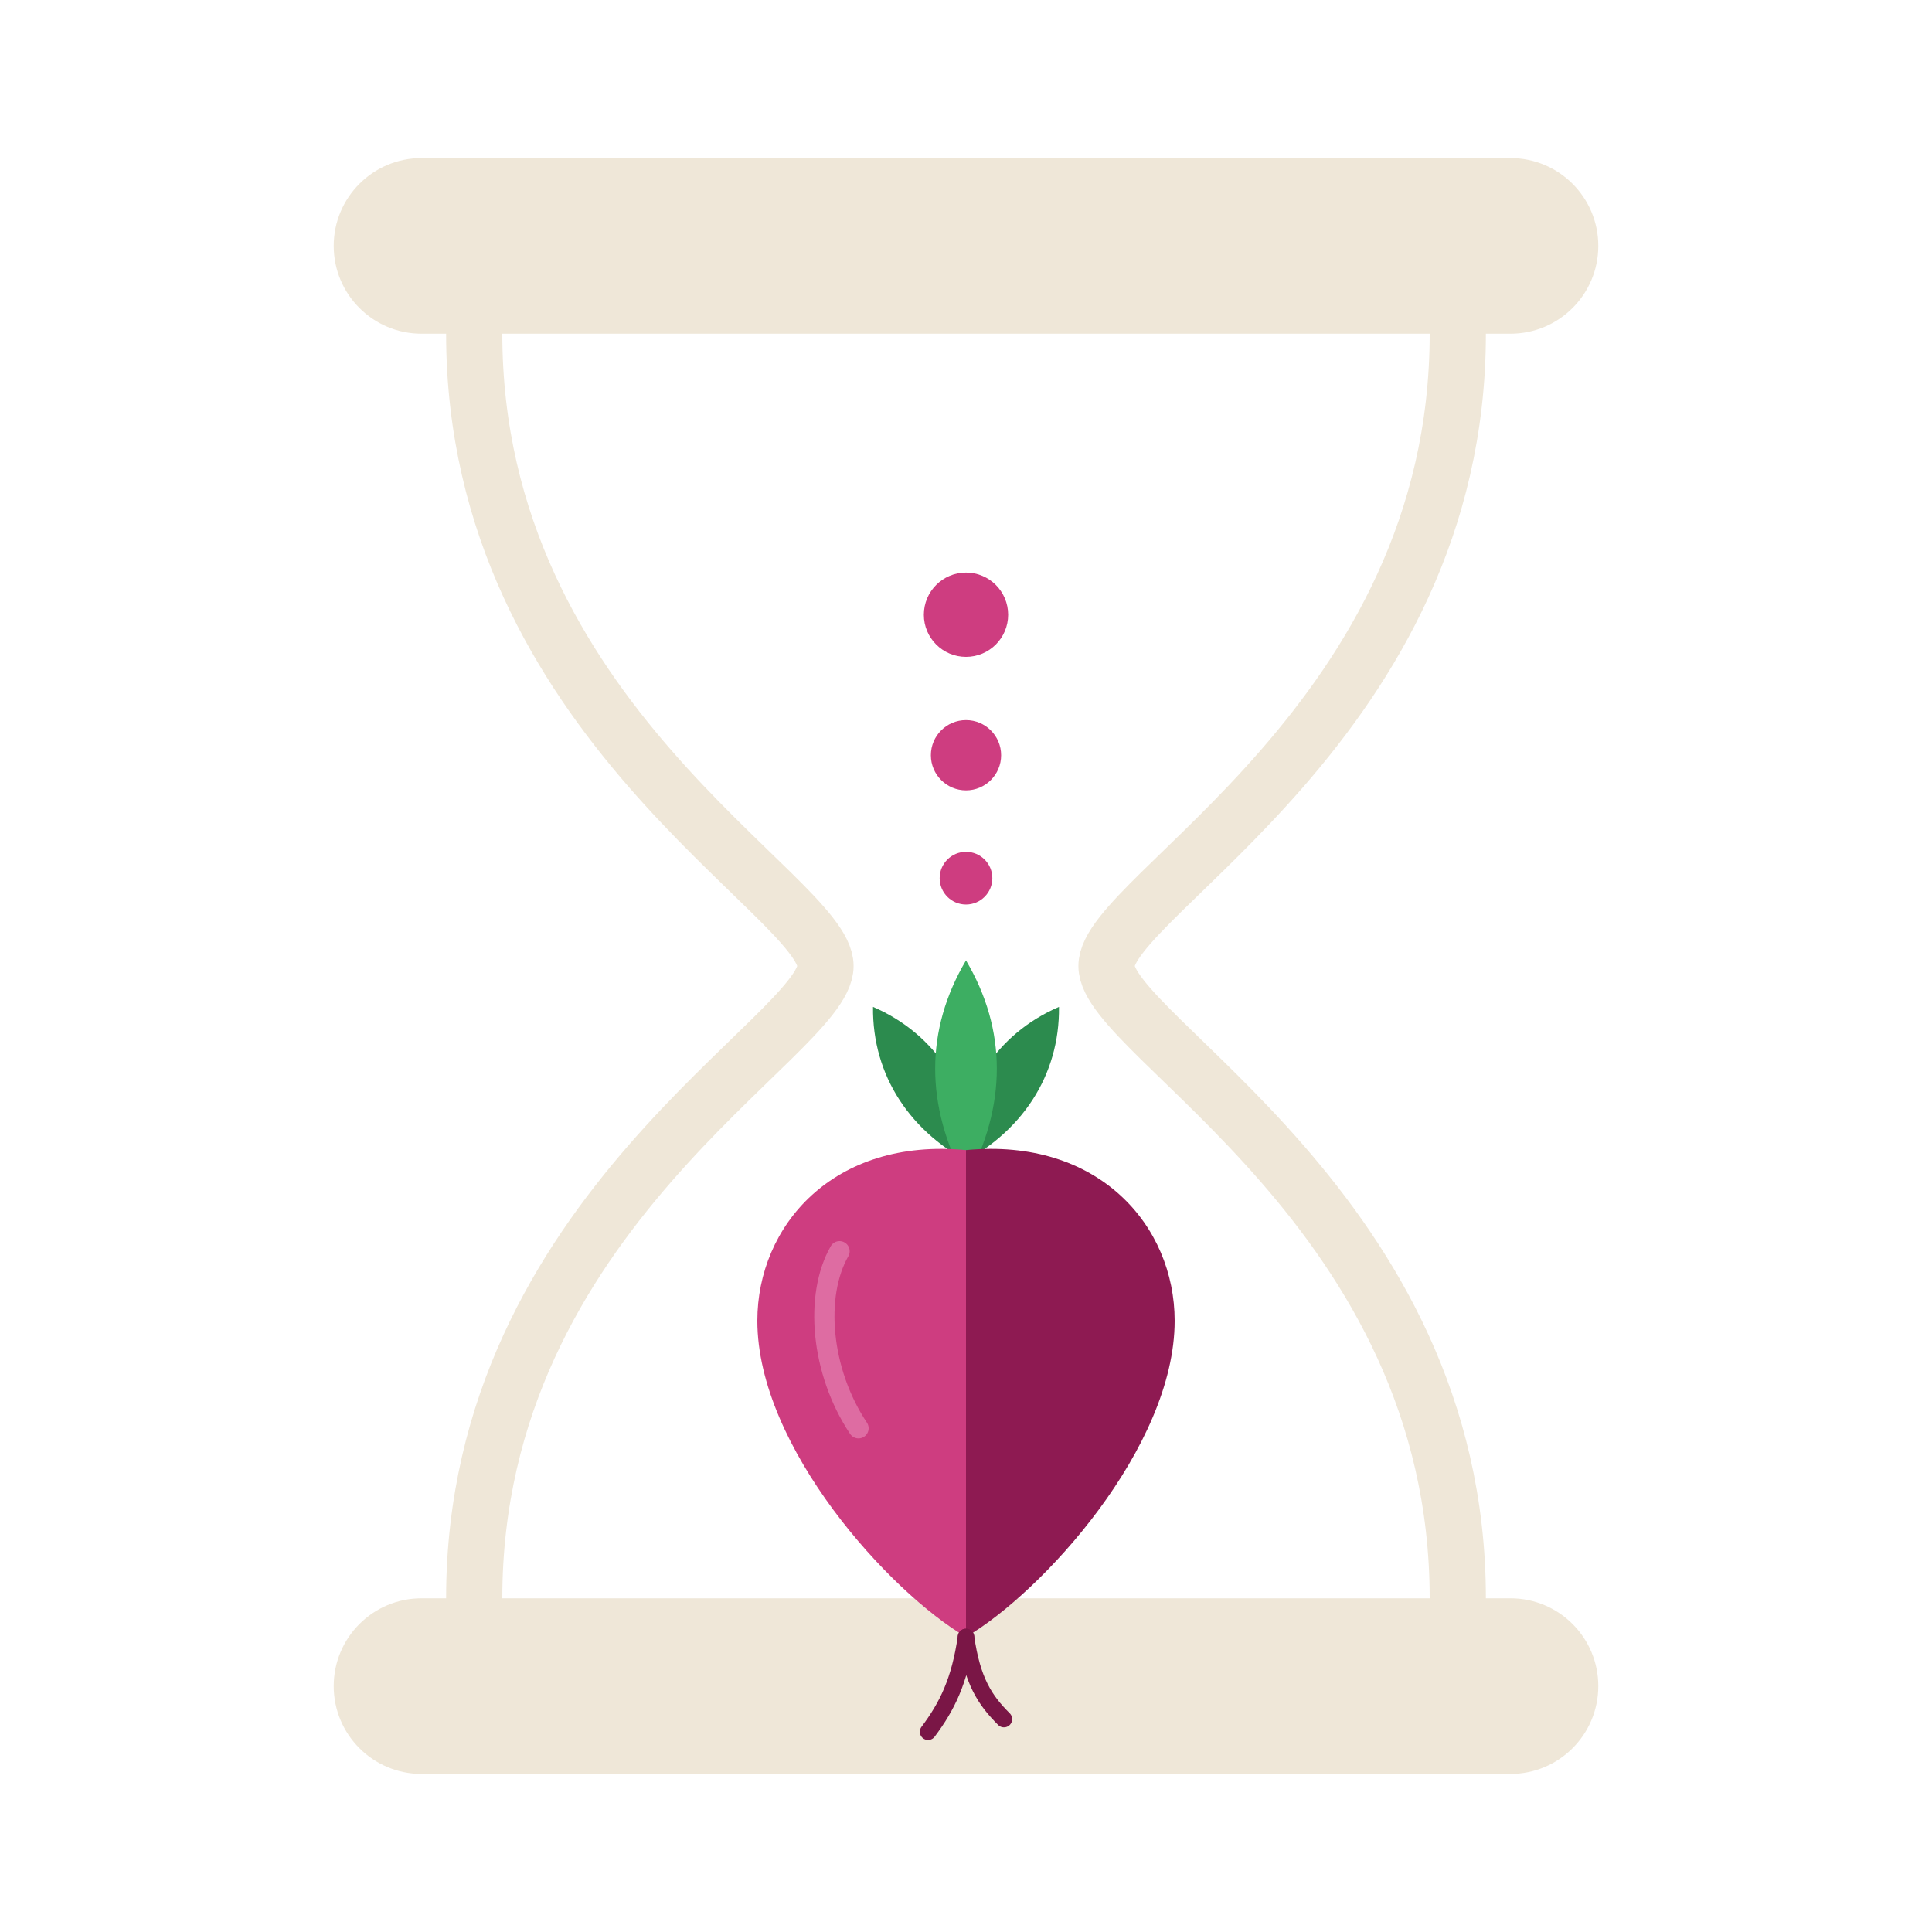
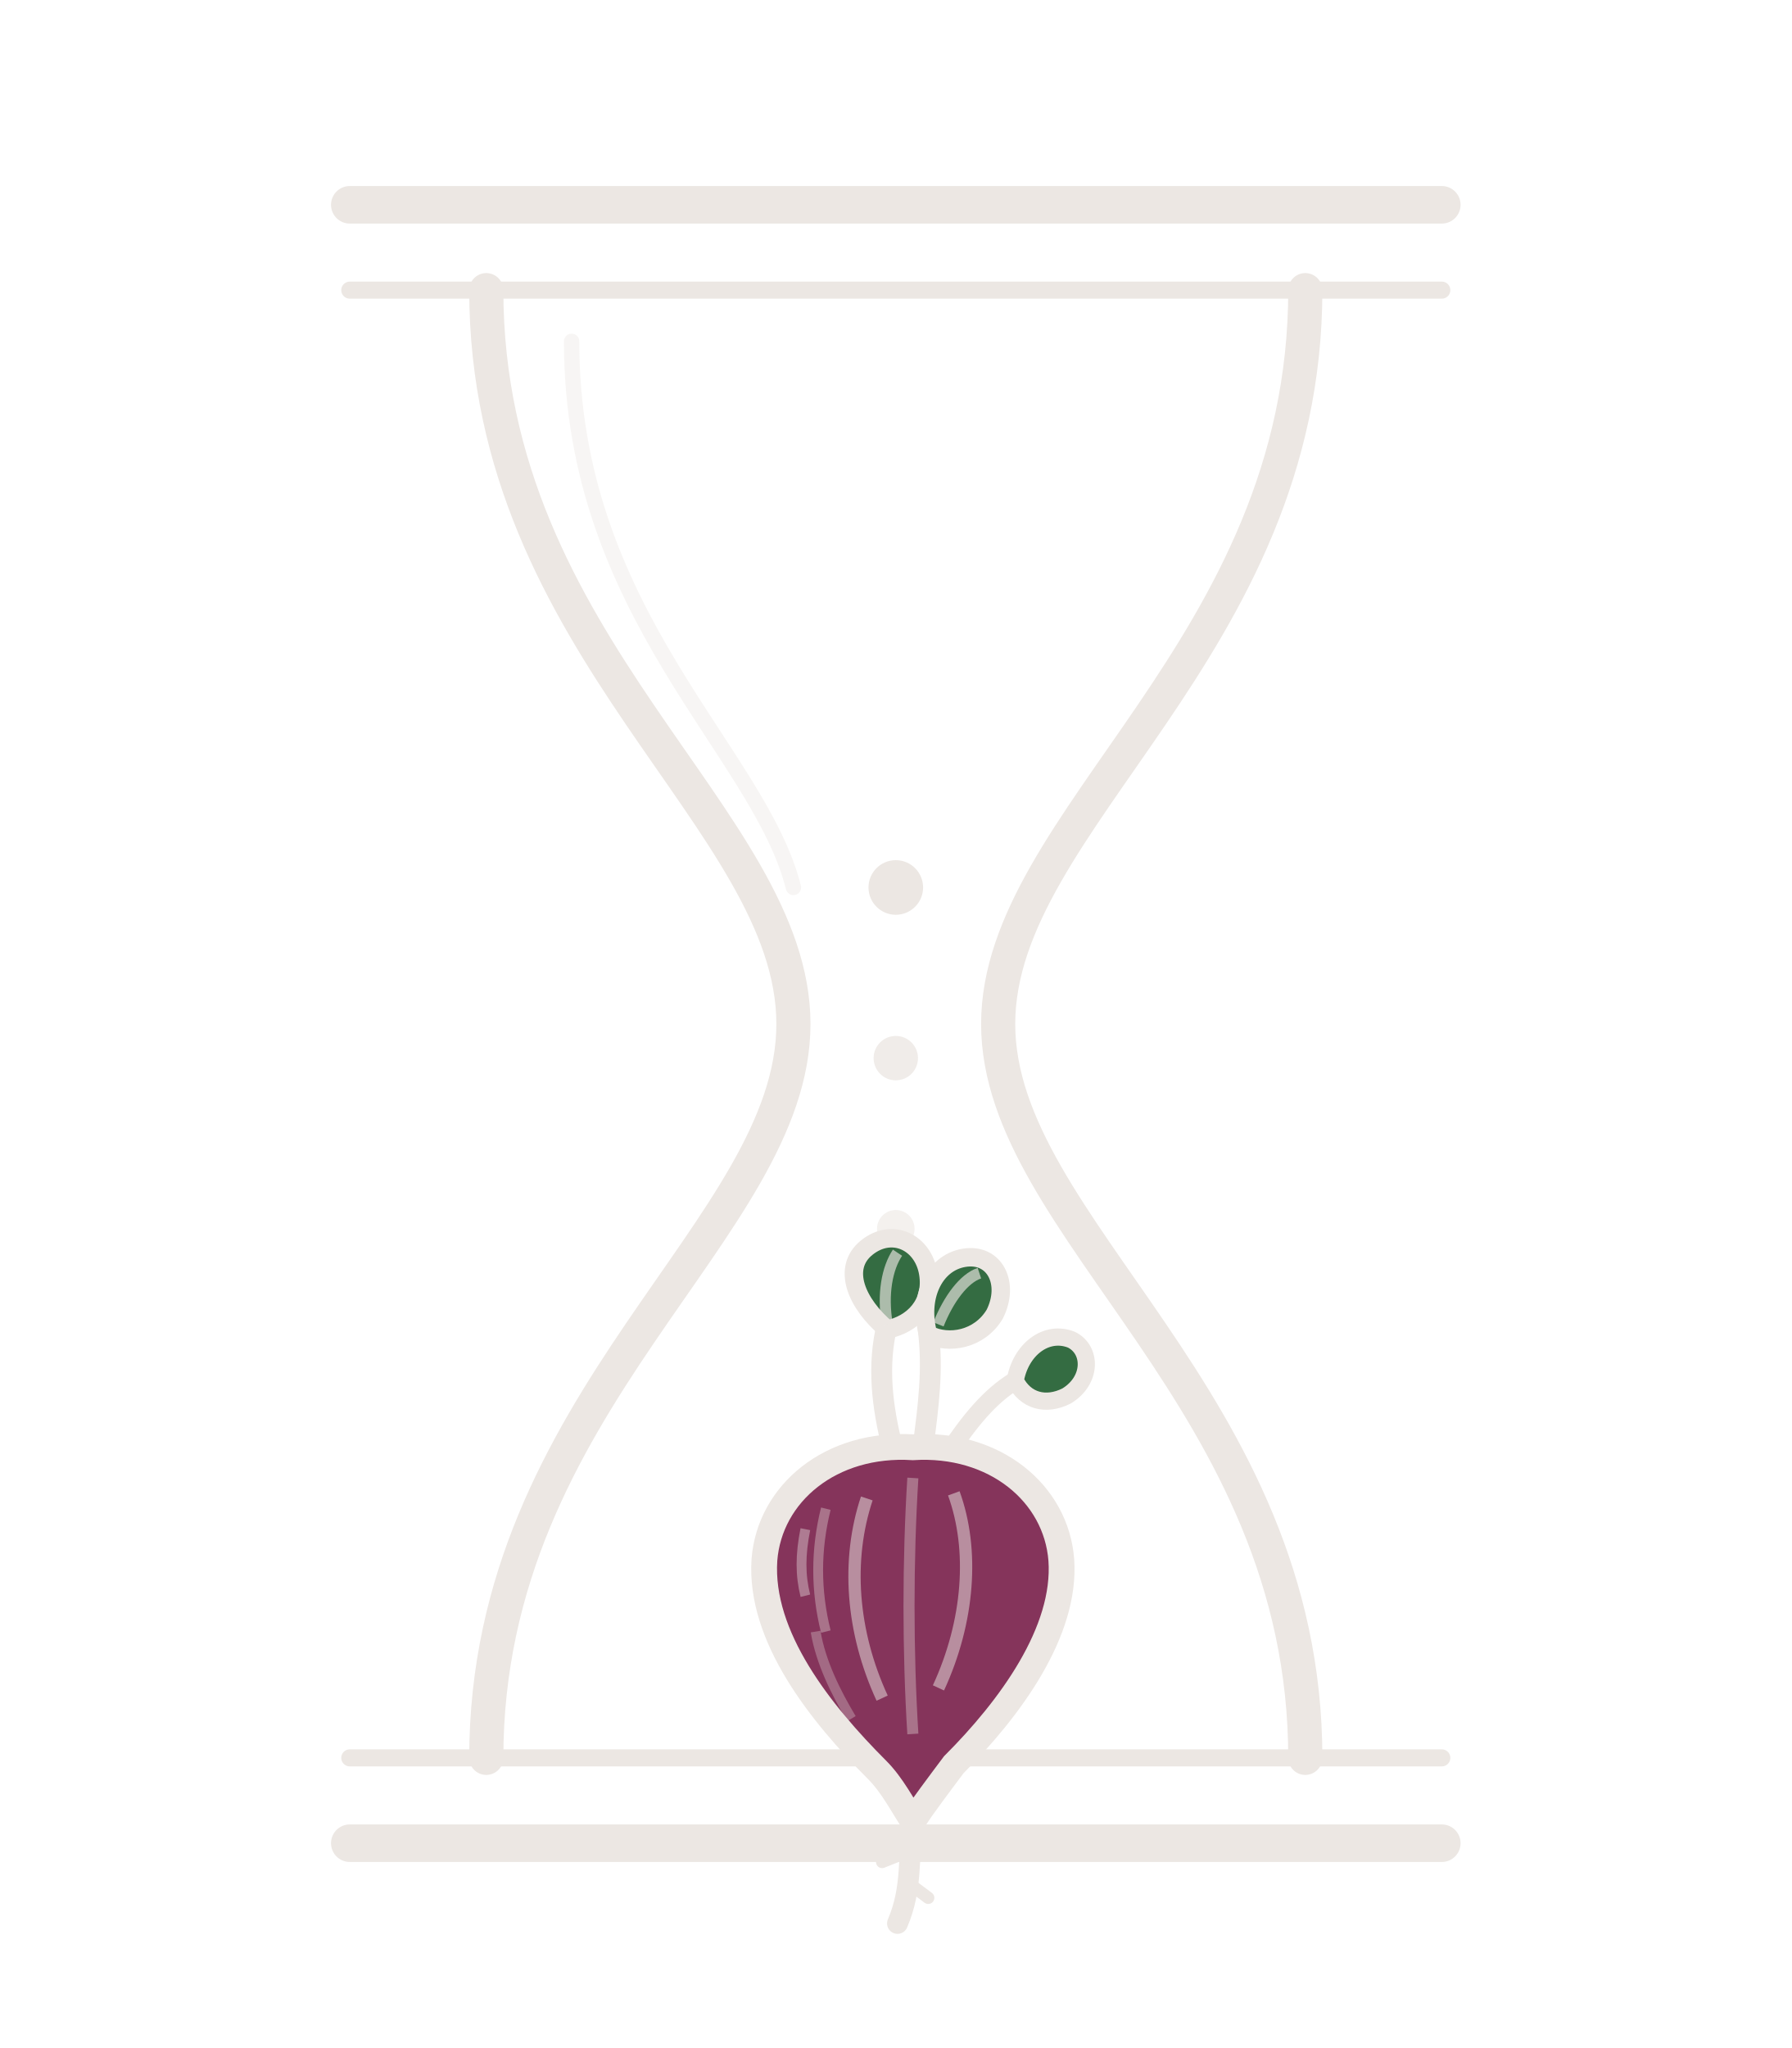
- <svg xmlns="http://www.w3.org/2000/svg" viewBox="45 47 110 110" width="110" height="110" fill="none">
-   <rect x="64" y="56" width="72" height="10" rx="5" fill="#EFE7D8" />
-   <rect x="64" y="138" width="72" height="10" rx="5" fill="#EFE7D8" />
-   <path d="M72,66 C72,88 92,98 92,102 C92,106 72,116 72,138 M128,66 C128,88 108,98 108,102 C108,106 128,116 128,138" stroke="#EFE7D8" stroke-width="3.2" fill="none" stroke-linecap="round" />
-   <circle cx="100" cy="82" r="2.4" fill="#CE3D80" />
-   <circle cx="100" cy="90" r="2" fill="#CE3D80" />
-   <circle cx="100" cy="97" r="1.5" fill="#CE3D80" />
-   <g transform="translate(100,124) scale(0.36) translate(-50,-62)">
-     <g transform="translate(50,30)">
-       <g transform="rotate(-33)">
-         <path d="M0,3 C-6,-7 -6,-18 0,-27 C6,-18 6,-7 0,3 Z" fill="#2C8B4E" />
-       </g>
-       <g transform="rotate(33)">
-         <path d="M0,3 C-6,-7 -6,-18 0,-27 C6,-18 6,-7 0,3 Z" fill="#2C8B4E" />
-       </g>
-       <path d="M0,5 C-6.5,-7 -6.5,-19 0,-30 C6.5,-19 6.5,-7 0,5 Z" fill="#3DAE62" />
-     </g>
-     <path d="M50,30 C29,28 17,42 17,57 C17,77 38,100 50,107 Z" fill="#CE3D80" />
-     <path d="M50,30 C71,28 83,42 83,57 C83,77 62,100 50,107 Z" fill="#8E1A52" />
-     <path d="M30,46 C26,53 27,65 33,74" stroke="#EE9CC4" stroke-width="3.2" stroke-linecap="round" opacity="0.5" />
-     <path d="M50,107 C49,114 47,118 44,122" stroke="#7A1646" stroke-width="2.6" stroke-linecap="round" />
-     <path d="M50,107 C51,114 53,117 56,120" stroke="#7A1646" stroke-width="2.6" stroke-linecap="round" />
+ <svg xmlns="http://www.w3.org/2000/svg" viewBox="30 14 84 120" width="105" height="120" fill="none">
+   <g stroke="#ECE7E3" fill="none" stroke-linecap="round">
+     <path d="M40,26 L104,26" stroke-width="2.2" />
+     <path d="M40,31 L104,31" stroke-width="1" />
+     <path d="M40,122 L104,122" stroke-width="2.2" />
+     <path d="M40,117 L104,117" stroke-width="1" />
+     <path d="M48,31 C48,52 66,62 66,74 C66,86 48,96 48,117" stroke-width="2" />
+     <path d="M96,31 C96,52 78,62 78,74 C78,86 96,96 96,117" stroke-width="2" />
+     <path d="M53,34 C53,50 64,58 66,66" stroke-width="0.9" opacity="0.4" />
+   </g>
+   <circle cx="72" cy="66" r="1.6" fill="#ECE7E3" />
+   <circle cx="72" cy="76" r="1.3" fill="#ECE7E3" opacity="0.8" />
+   <circle cx="72" cy="86" r="1.1" fill="#ECE7E3" opacity="0.6" />
+   <g transform="translate(58,88) scale(0.30)">
+     <path d="M46,36 C44,28 43,20 45,12" stroke="#ECE7E3" stroke-width="4.08" fill="none" stroke-linecap="round" />
+     <path d="M52,36 C53,28 54,21 53,13" stroke="#ECE7E3" stroke-width="4.08" fill="none" stroke-linecap="round" />
+     <path d="M57,37 C61,31 65,26 70,23" stroke="#ECE7E3" stroke-width="3.6" fill="none" stroke-linecap="round" />
+     <path d="M45,13 C39,8 36,1 41,-3 C46,-7 52,-4 53,2 C54,8 50,12 45,13 Z" fill="#346C42" stroke="#ECE7E3" stroke-width="3.6" />
+     <path d="M45,12 C44,6 45,1 47,-2" stroke="#ECE7E3" stroke-width="2.16" fill="none" opacity="0.65" />
+     <path d="M53,14 C51,7 54,0 60,-1 C66,-2 69,4 66,10 C63,15 57,16 53,14 Z" fill="#346C42" stroke="#ECE7E3" stroke-width="3.6" />
+     <path d="M55,12 C57,7 60,3 63,2" stroke="#ECE7E3" stroke-width="2.16" fill="none" opacity="0.65" />
+     <path d="M70,23 C71,17 76,13 81,15 C85,17 85,23 80,26 C76,28 72,27 70,23 Z" fill="#346C42" stroke="#ECE7E3" stroke-width="3.36" />
+     <path d="M50,36 C34,35 22,45 21,58 C20,73 32,88 43,99 C46,102 48,106 50,109 C52,106 55,102 58,98 C69,87 80,72 79,58 C78,45 66,35 50,36 Z" fill="#85345B" stroke="#ECE7E3" stroke-width="5.04" />
+     <path d="M41,46 C37,58 38,72 44,85" stroke="#ECE7E3" stroke-width="2.4" fill="none" opacity="0.5" />
+     <path d="M58,45 C62,56 61,70 55,83" stroke="#ECE7E3" stroke-width="2.4" fill="none" opacity="0.5" />
+     <path d="M50,42 C49,58 49,76 50,92" stroke="#ECE7E3" stroke-width="2.16" fill="none" opacity="0.35" />
+     <path d="M29,52 C28,57 28,61 29,65" stroke="#ECE7E3" stroke-width="1.92" fill="none" opacity="0.4" />
+     <path d="M33,48 C31,56 31,64 33,72" stroke="#ECE7E3" stroke-width="1.92" fill="none" opacity="0.35" />
+     <path d="M31,72 C32,78 35,84 38,89" stroke="#ECE7E3" stroke-width="1.92" fill="none" opacity="0.3" />
+     <path d="M50,109 C49,116 50,122 47,129" stroke="#ECE7E3" stroke-width="4.08" fill="none" stroke-linecap="round" />
+     <path d="M49,115 L44,117" stroke="#ECE7E3" stroke-width="2.4" stroke-linecap="round" />
+     <path d="M49,121 L53,124" stroke="#ECE7E3" stroke-width="2.4" stroke-linecap="round" />
  </g>
</svg>
